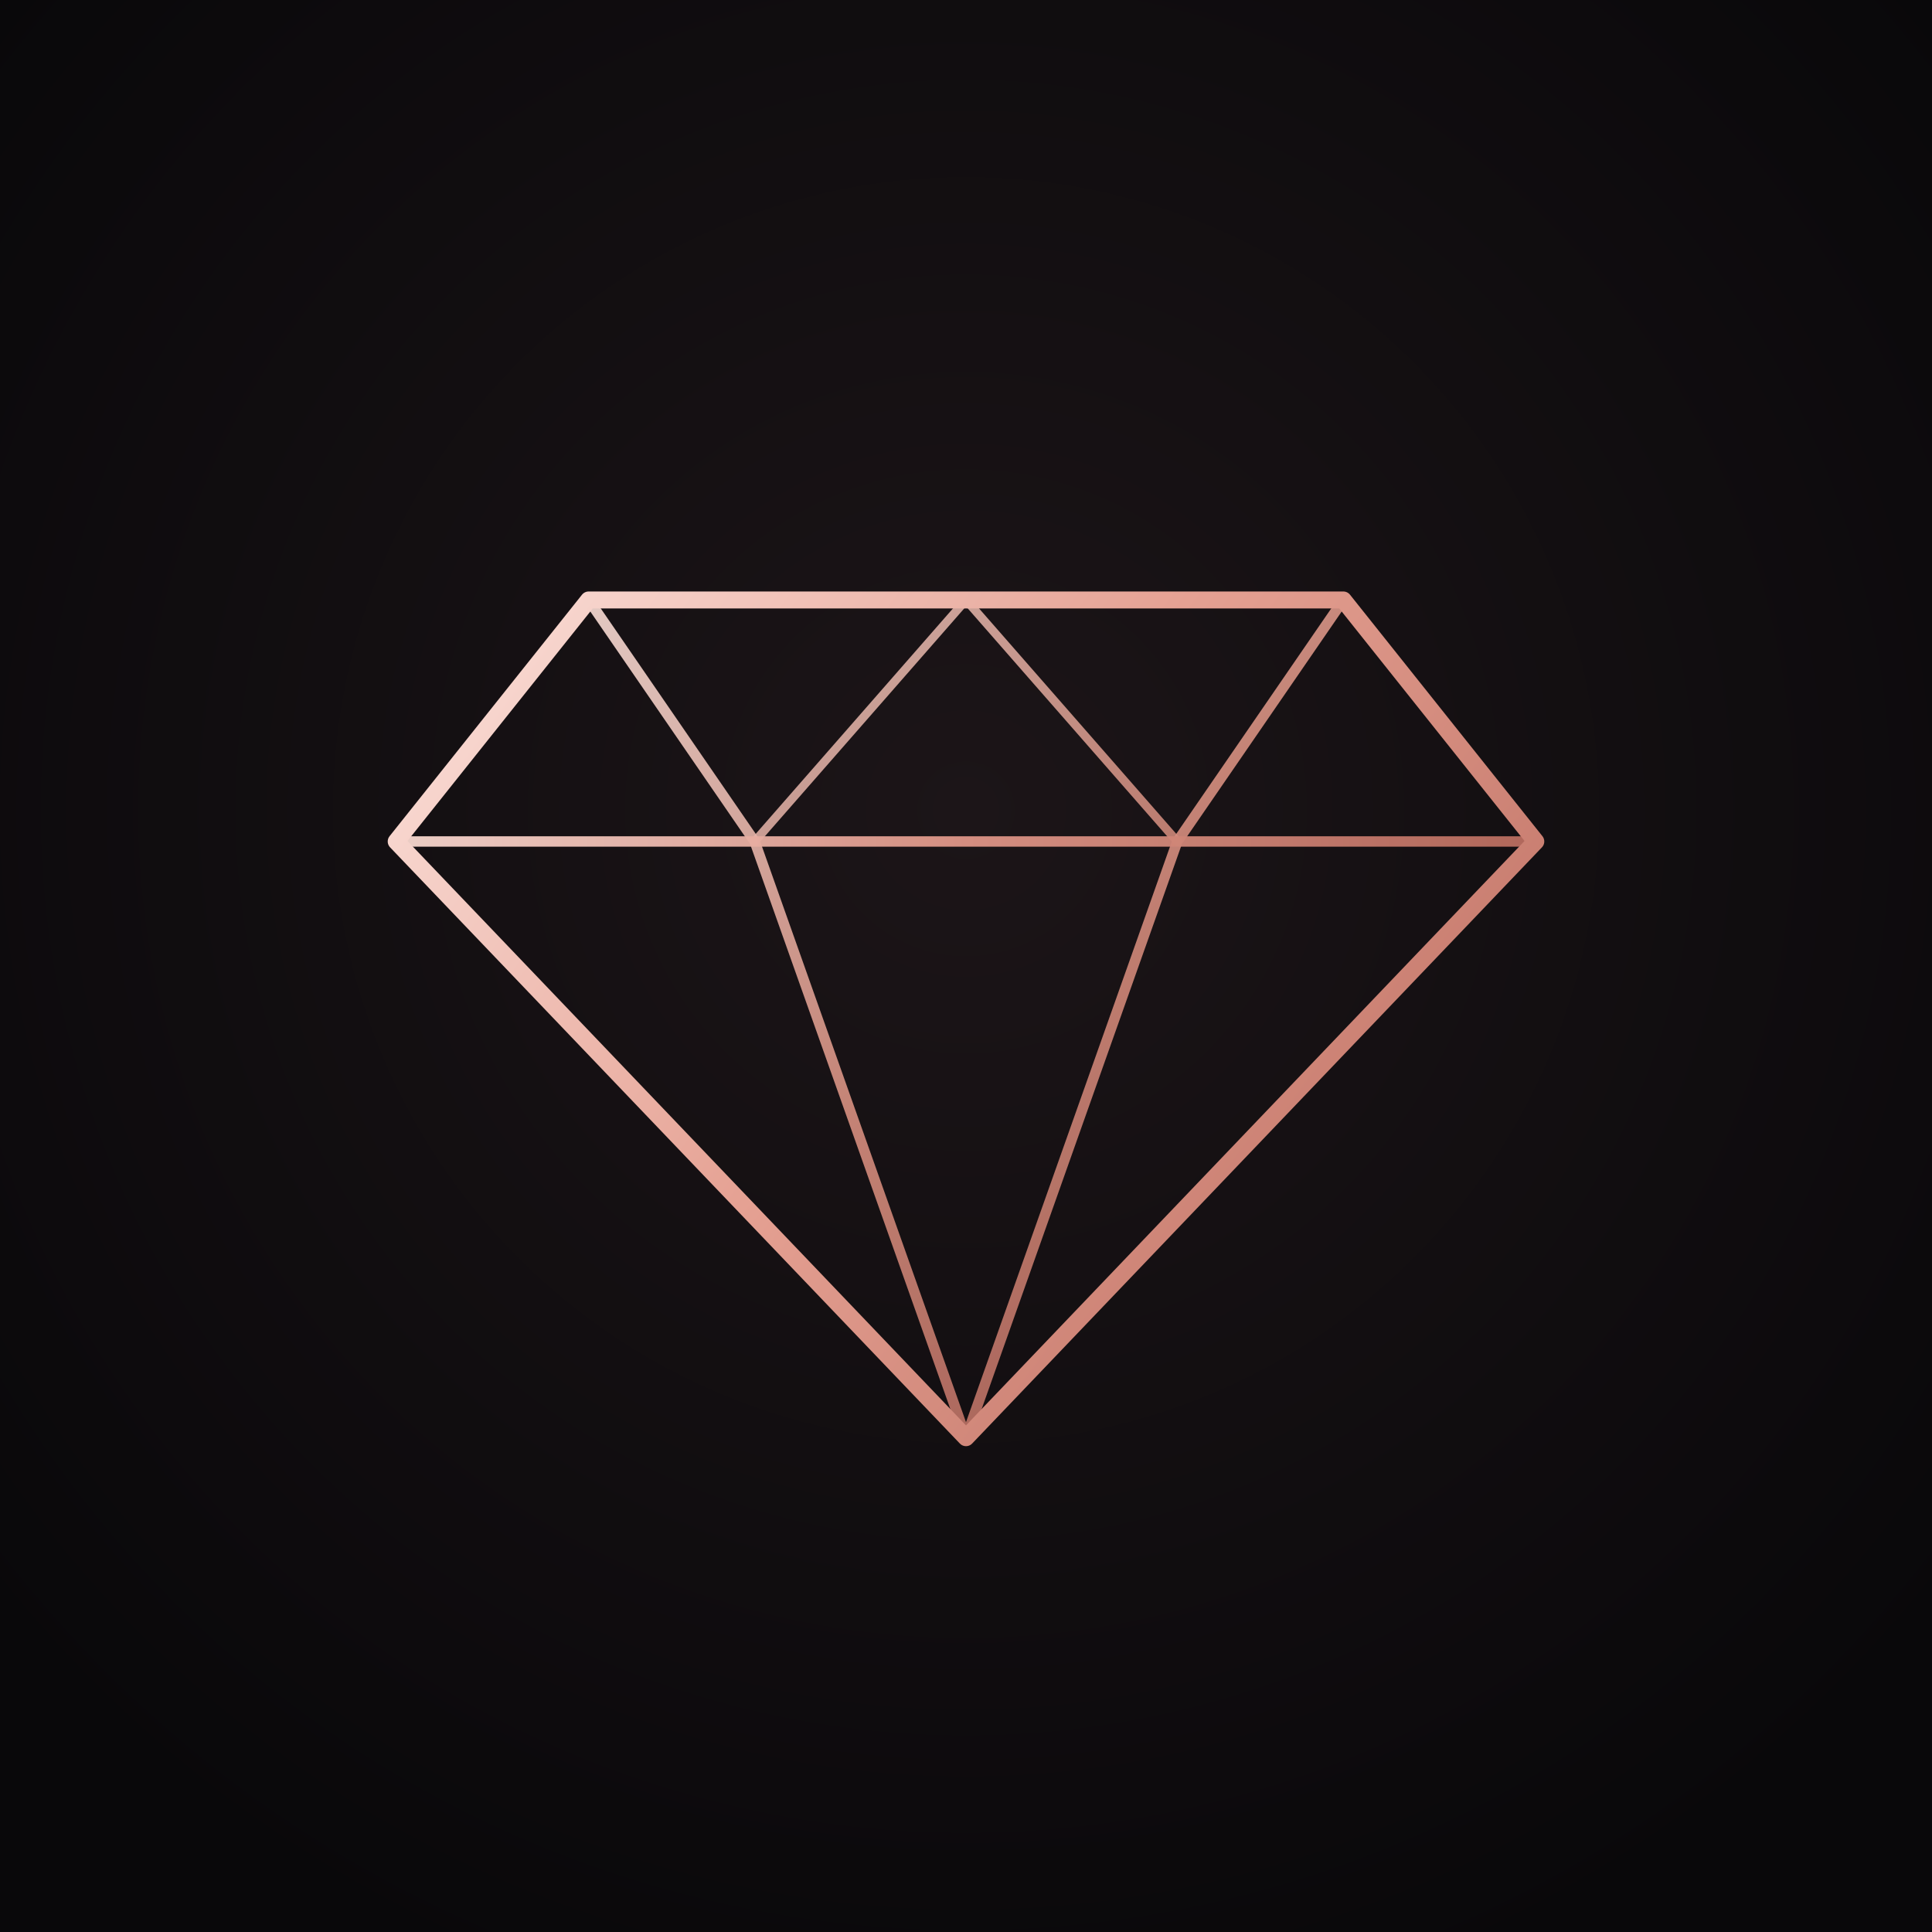
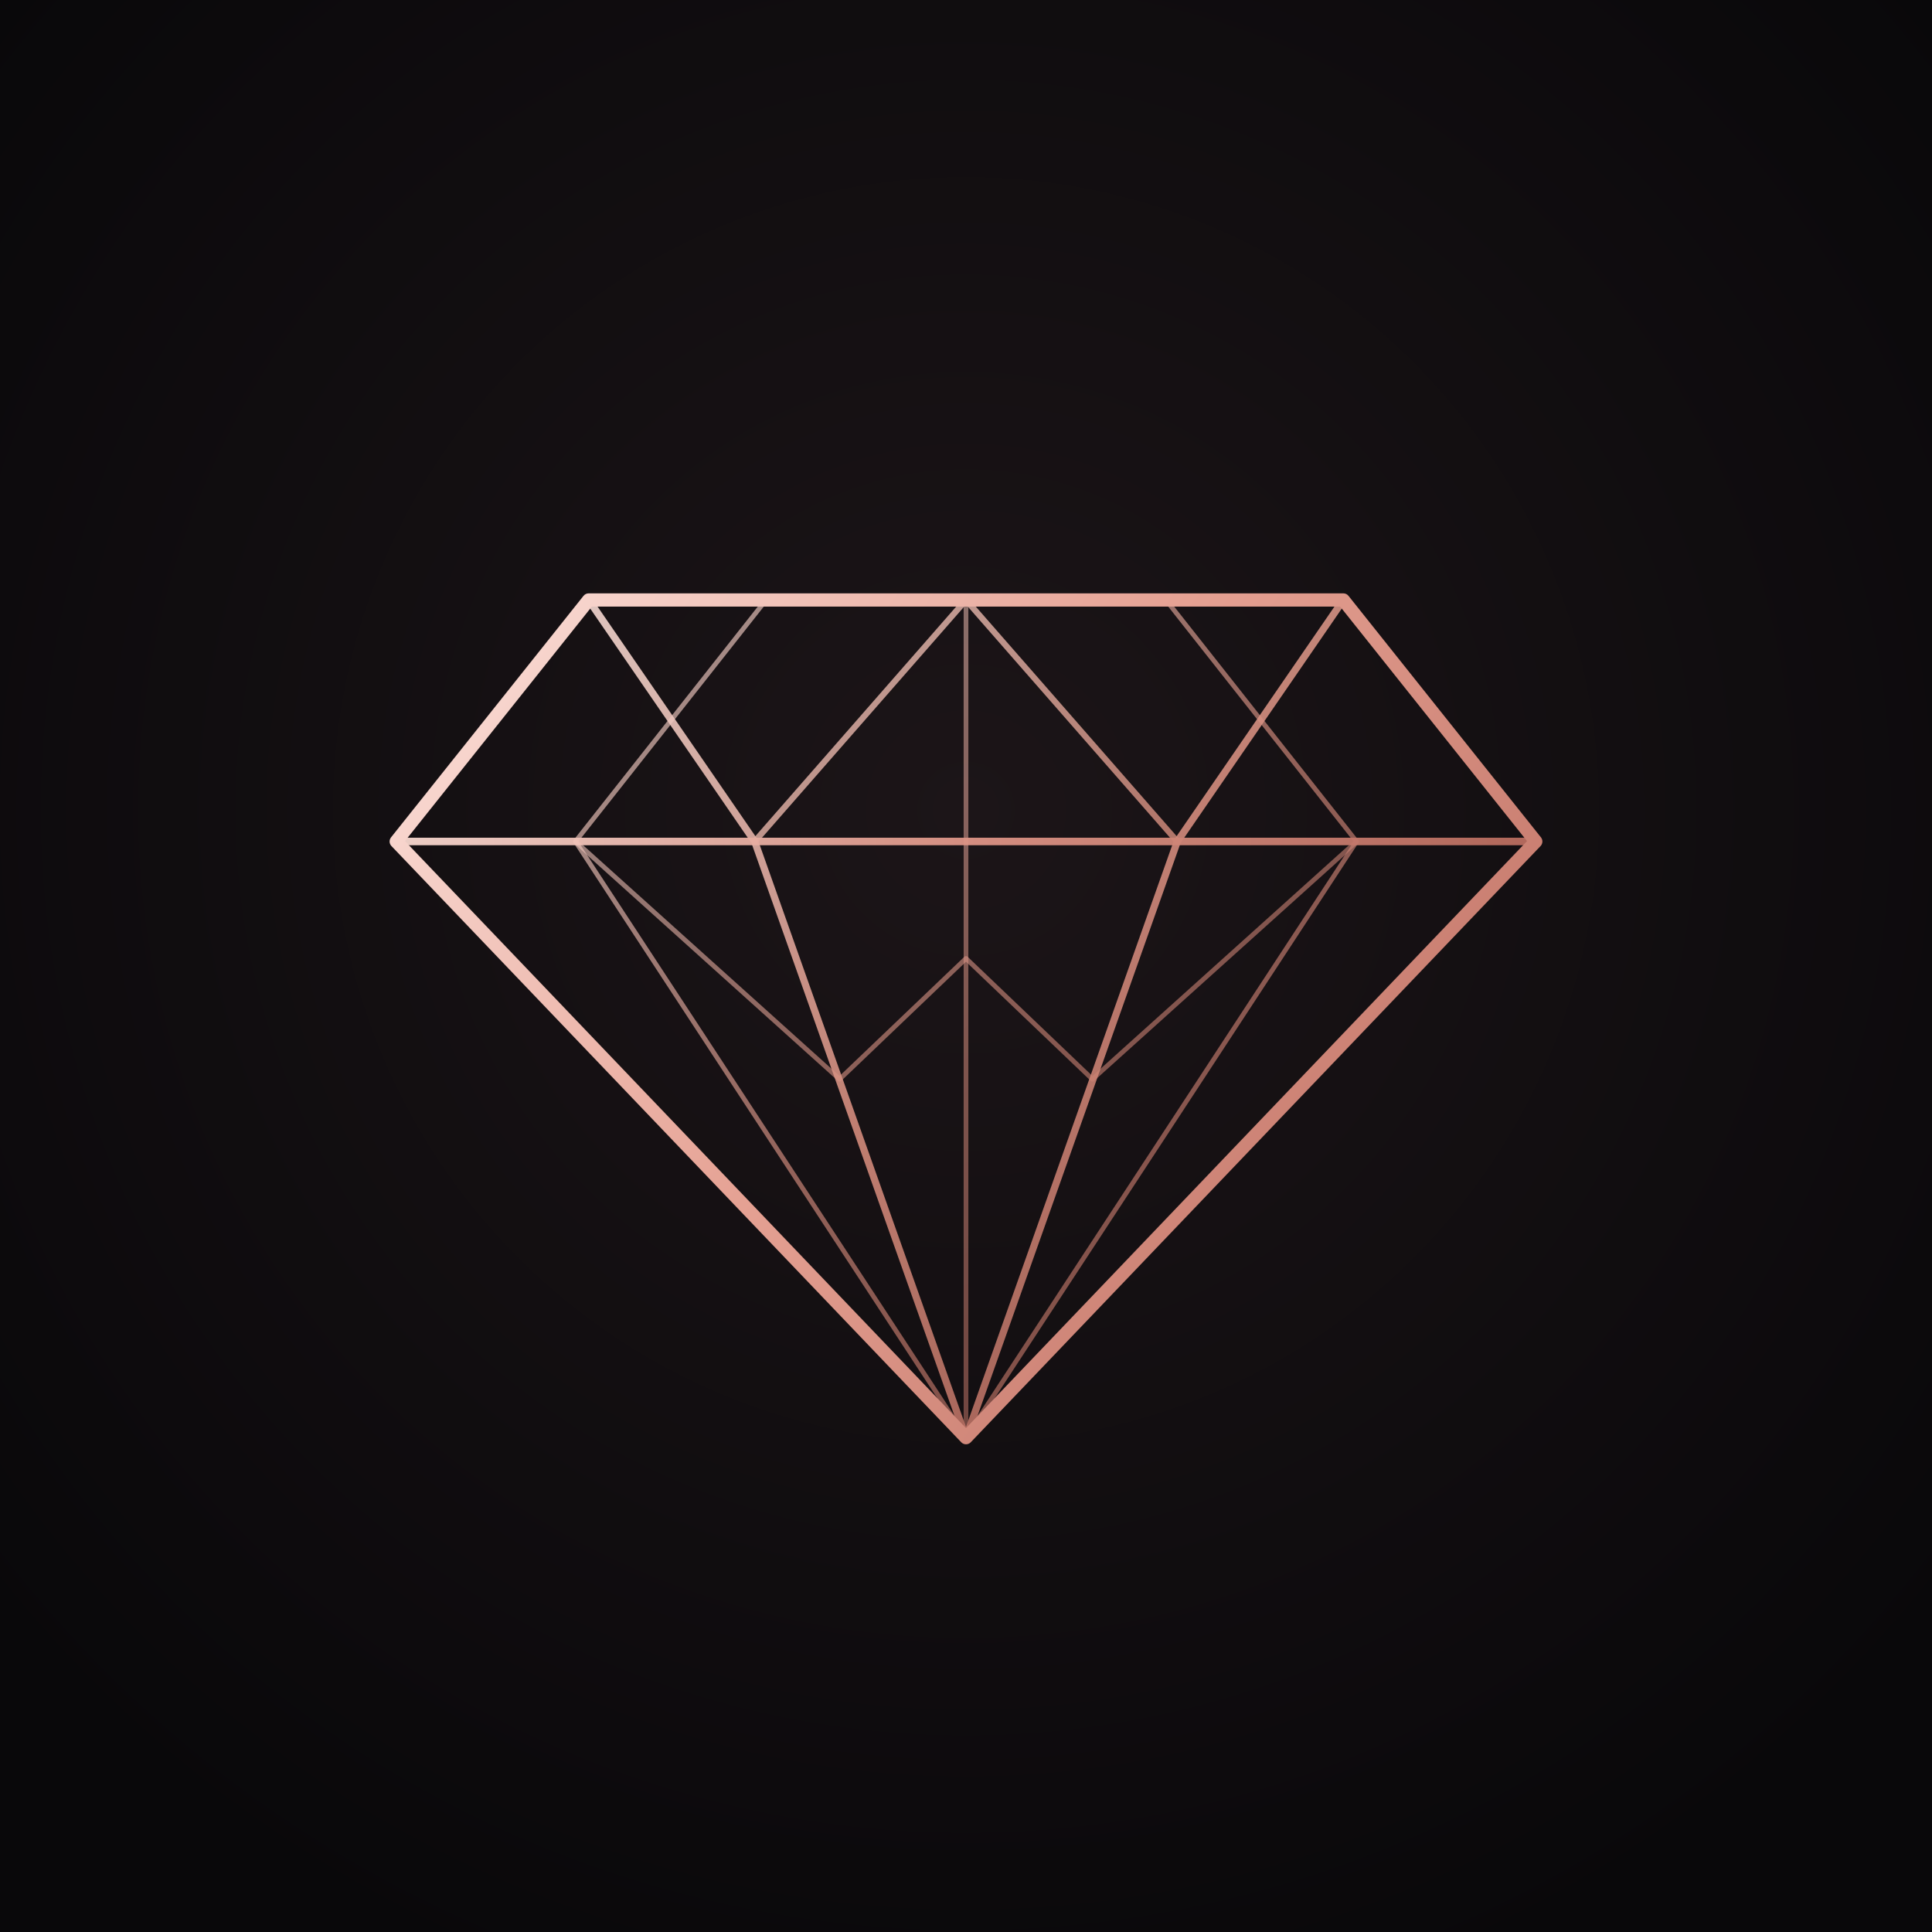
<svg xmlns="http://www.w3.org/2000/svg" viewBox="0 0 1024 1024" width="1024" height="1024">
  <defs>
    <radialGradient id="bgRose" cx="50%" cy="42%" r="65%">
      <stop offset="0%" stop-color="#1C1518" />
      <stop offset="100%" stop-color="#09080A" />
    </radialGradient>
    <linearGradient id="roseOuter" gradientUnits="userSpaceOnUse" x1="210" y1="318" x2="814" y2="762">
      <stop offset="0%" stop-color="#FCE3DD" />
      <stop offset="45%" stop-color="#E5A193" />
      <stop offset="100%" stop-color="#B56558" />
    </linearGradient>
    <linearGradient id="roseGirdle" gradientUnits="userSpaceOnUse" x1="210" y1="446" x2="814" y2="446">
      <stop offset="0%" stop-color="#F7D7CF" />
      <stop offset="50%" stop-color="#DD9486" />
      <stop offset="100%" stop-color="#B86B5E" />
    </linearGradient>
    <linearGradient id="roseInner" gradientUnits="userSpaceOnUse" x1="312" y1="318" x2="712" y2="762">
      <stop offset="0%" stop-color="#F9DDD6" />
      <stop offset="50%" stop-color="#D78E7F" />
      <stop offset="100%" stop-color="#A85C50" />
    </linearGradient>
  </defs>
  <rect width="1024" height="1024" fill="url(#bgRose)" />
-   <polyline points="400,446 512,318 624,446" fill="none" stroke="url(#roseInner)" stroke-width="4.5" stroke-linecap="round" stroke-linejoin="round" opacity="0.85" />
-   <polyline points="312,318 400,446 512,762 624,446 712,318" fill="none" stroke="url(#roseInner)" stroke-width="5.5" stroke-linecap="round" stroke-linejoin="round" opacity="0.9" />
-   <polyline points="210,446 814,446" fill="none" stroke="url(#roseGirdle)" stroke-width="5.5" stroke-linecap="round" opacity="0.95" />
-   <polygon points="312,318 712,318 814,446 512,762 210,446" fill="none" stroke="url(#roseOuter)" stroke-width="9" stroke-linejoin="round" />
+   <line x1="512" y1="318" x2="512" y2="762" stroke="url(#roseInner)" stroke-width="2.5" stroke-linecap="round" opacity="0.55" />
+   <polyline points="406,318 305,446 512,762 719,446 618,318" fill="none" stroke="url(#roseInner)" stroke-width="2.5" stroke-linecap="round" stroke-linejoin="round" opacity="0.65" />
+   <polyline points="305,446 445,572 512,508 579,572 719,446" fill="none" stroke="url(#roseInner)" stroke-width="2.5" stroke-linecap="round" stroke-linejoin="round" opacity="0.6" />
+   <polyline points="400,446 512,318 624,446" fill="none" stroke="url(#roseInner)" stroke-width="3.2" stroke-linecap="round" stroke-linejoin="round" opacity="0.8" />
+   <polyline points="312,318 400,446 512,762 624,446 712,318" fill="none" stroke="url(#roseInner)" stroke-width="3.8" stroke-linecap="round" stroke-linejoin="round" opacity="0.88" />
+   <polyline points="210,446 814,446" fill="none" stroke="url(#roseGirdle)" stroke-width="4" stroke-linecap="round" opacity="0.95" />
+   <polygon points="312,318 712,318 814,446 512,762 210,446" fill="none" stroke="url(#roseOuter)" stroke-width="7" stroke-linejoin="round" />
</svg>
